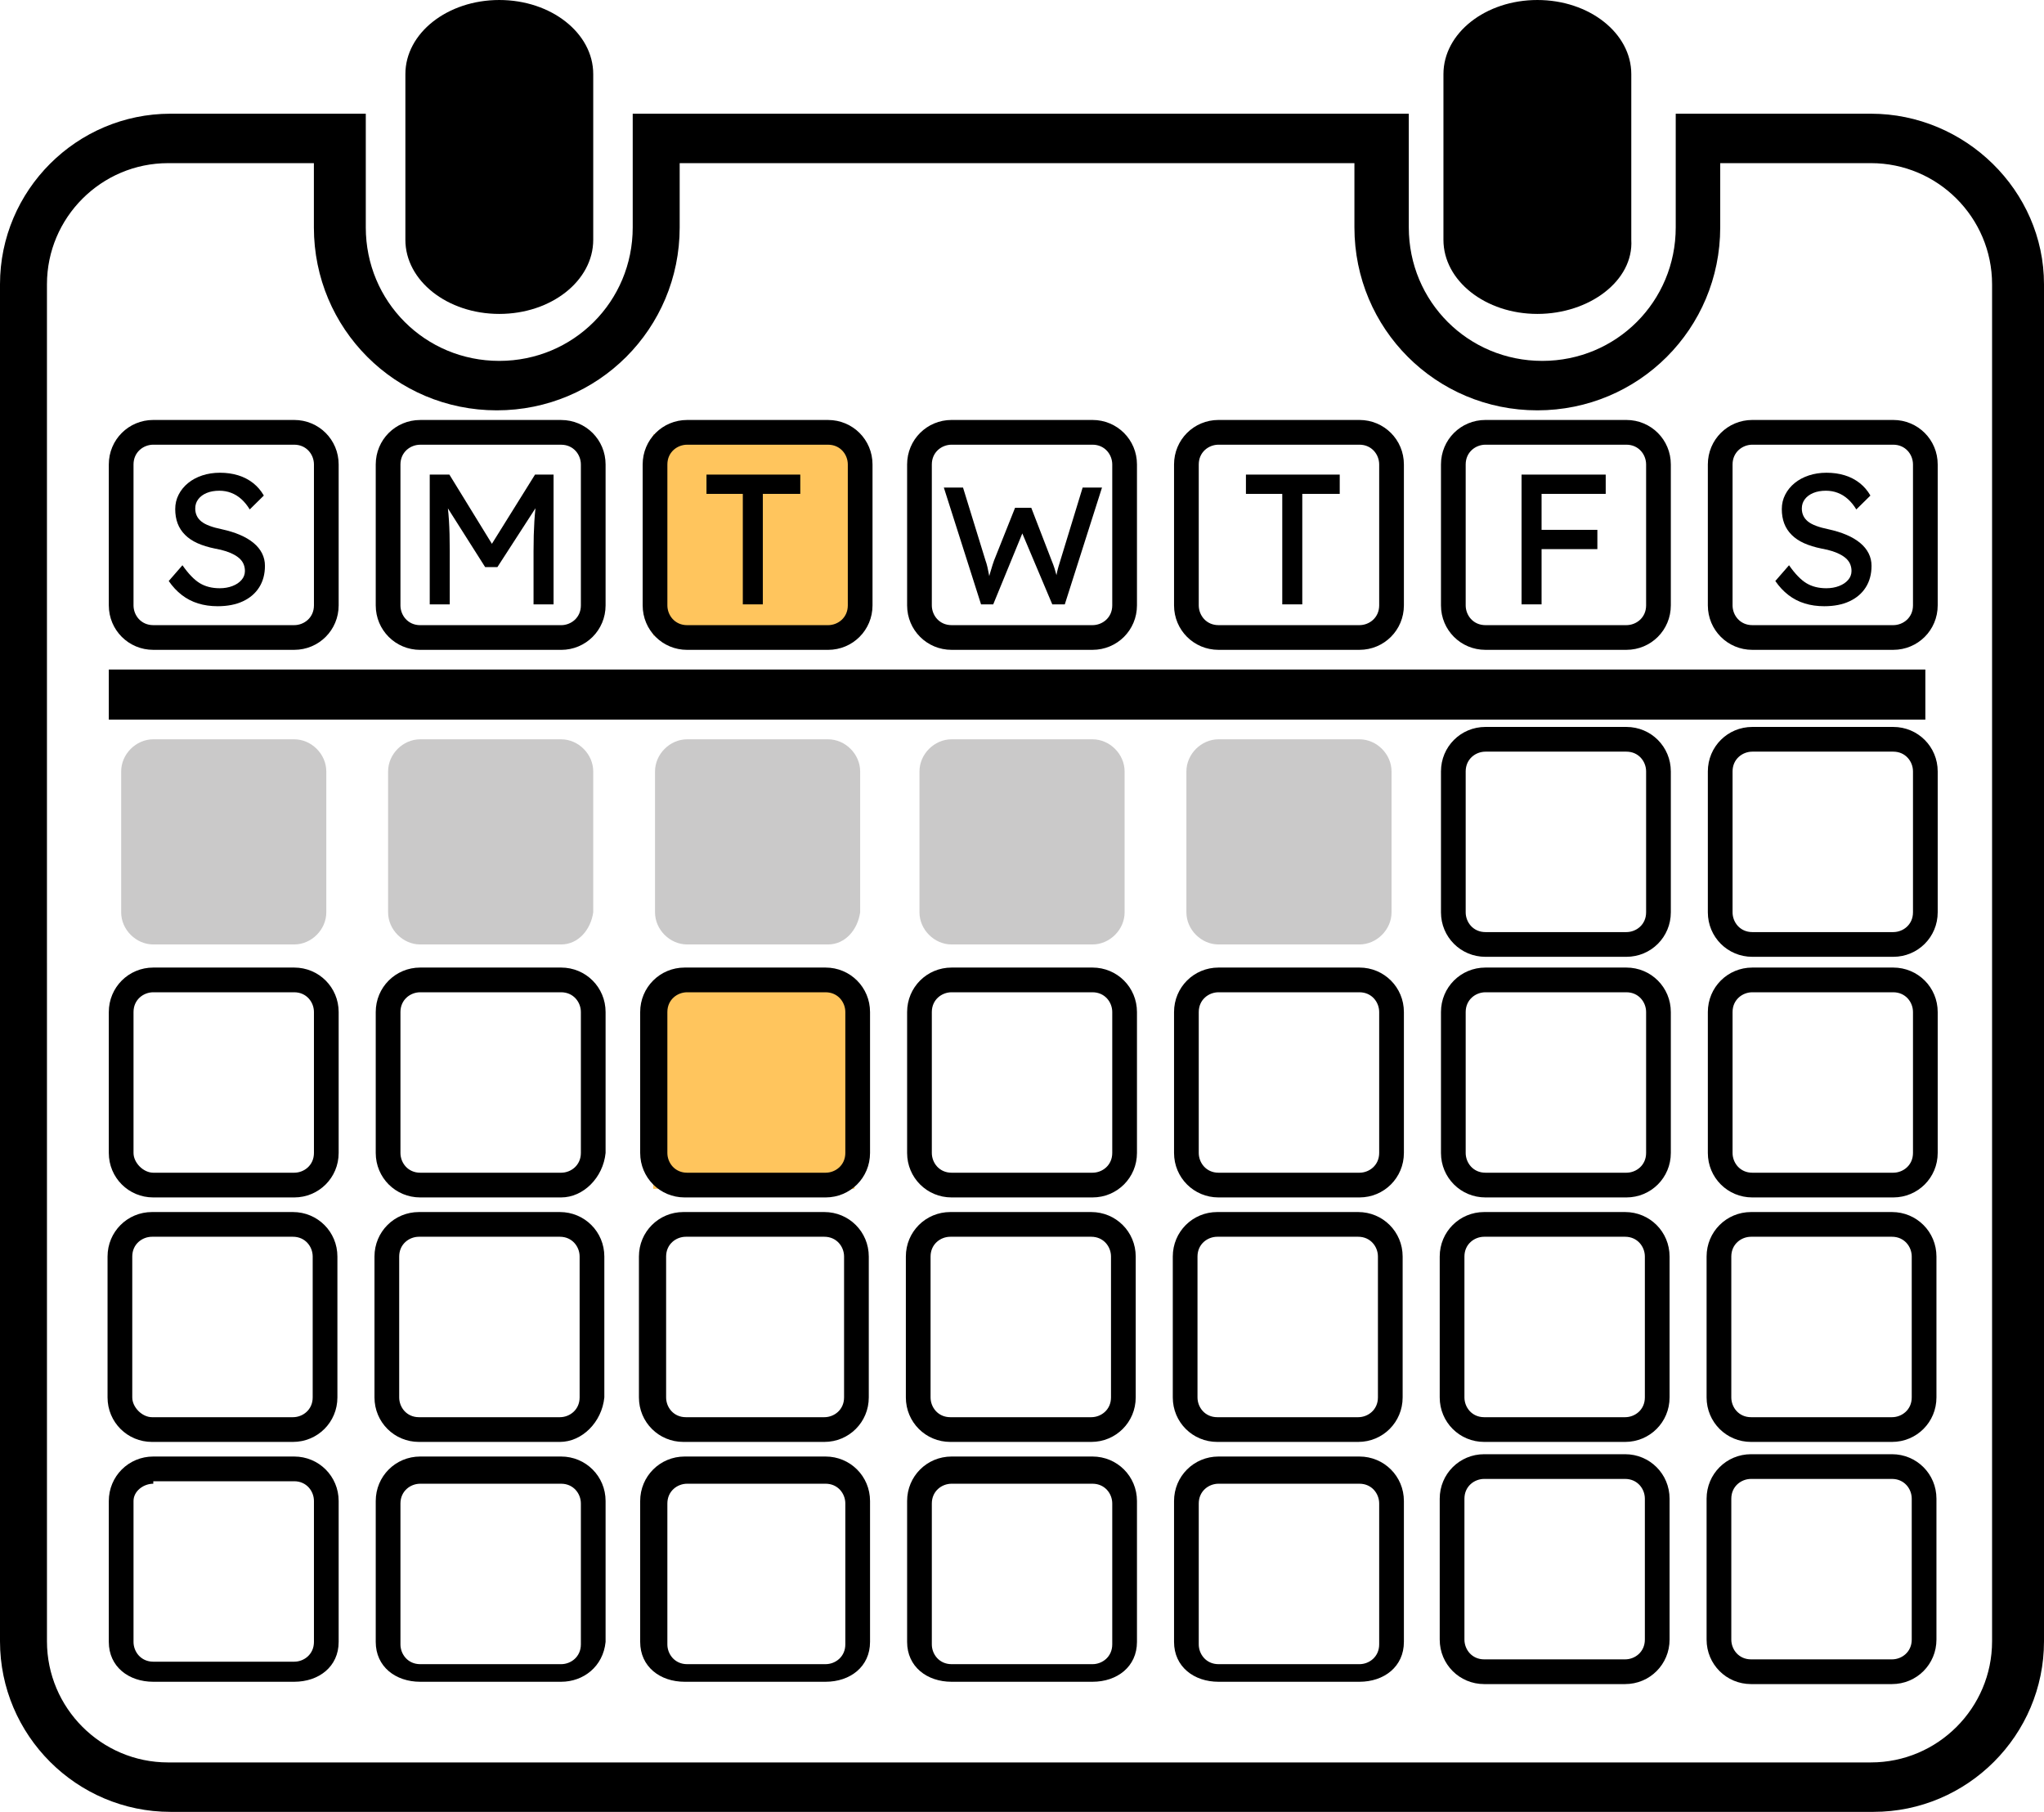
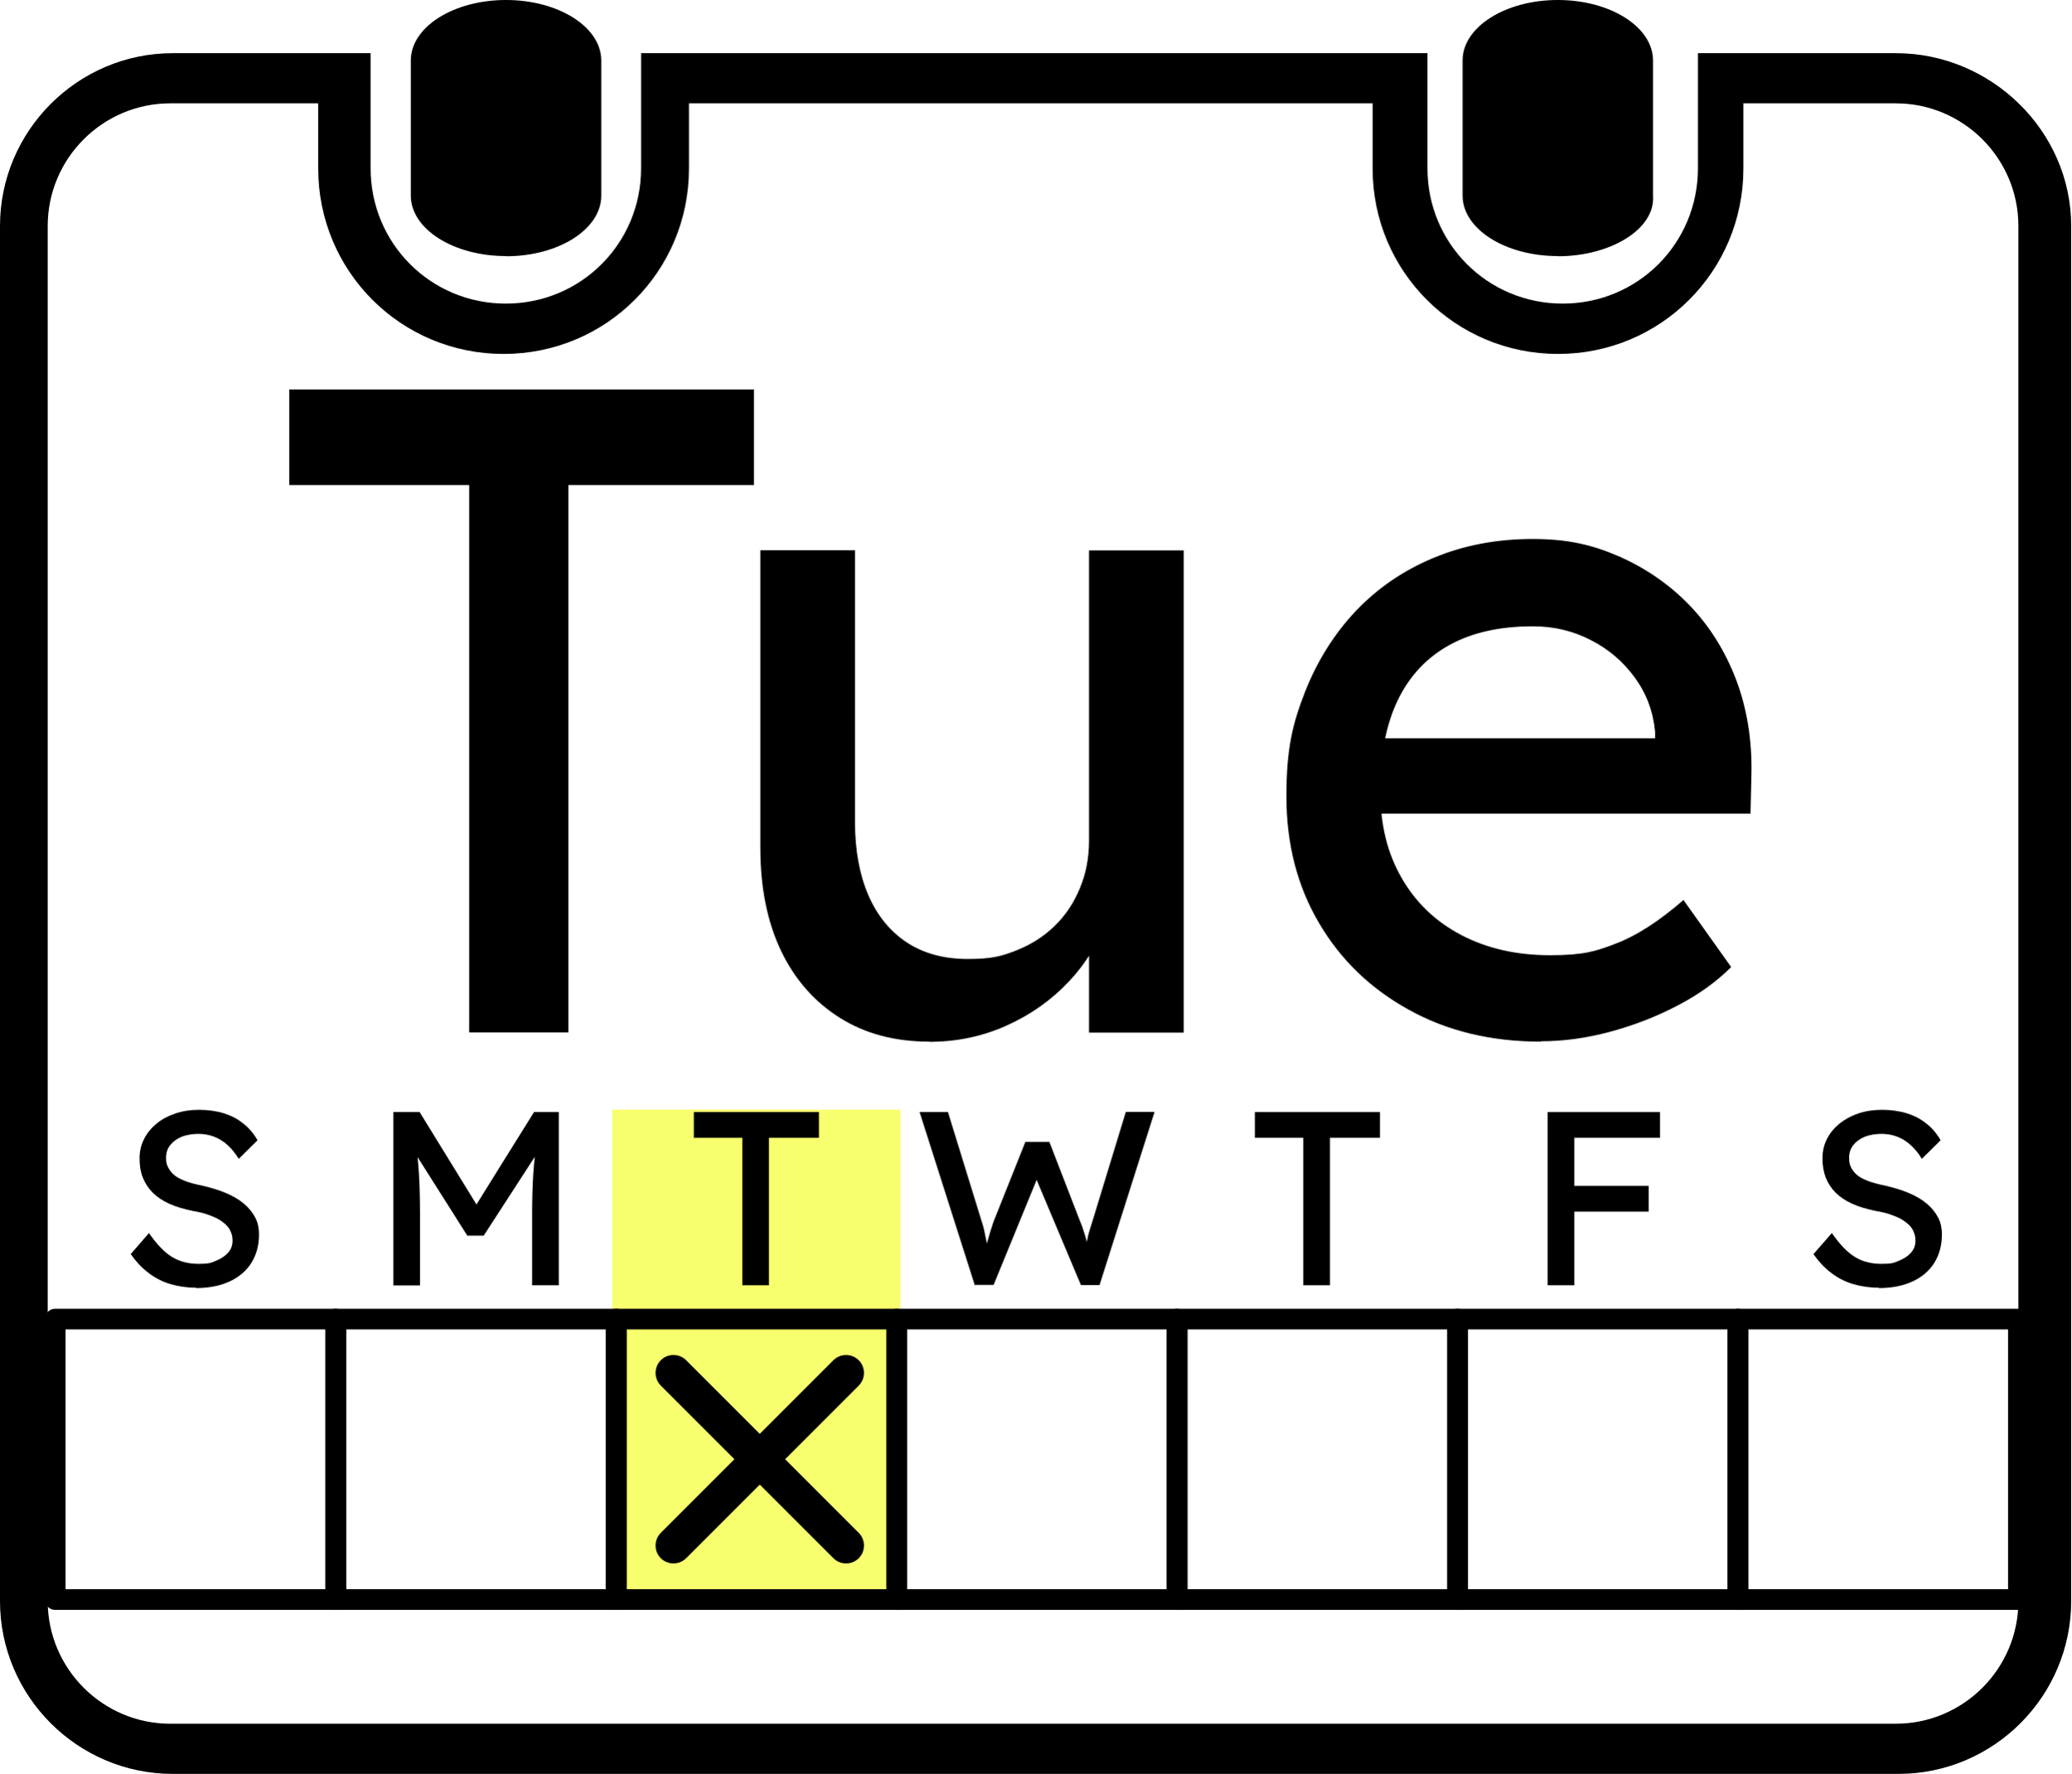
- <svg xmlns="http://www.w3.org/2000/svg" id="Layer_1" viewBox="0 0 1102.67 977.336">
+ <svg xmlns="http://www.w3.org/2000/svg" id="Layer_1" version="1.1" viewBox="0 0 1102.7 944.3">
  <defs>
-     <style>.cls-1{fill:#cac9c9;}.cls-2{fill:#ffc55d;}</style>
+     <style>
+       .st0, .st1 {
+         fill: none;
+       }
+ 
+       .st2 {
+         fill: #f8ff6e;
+       }
+ 
+       .st1 {
+         stroke: #000;
+         stroke-linecap: round;
+         stroke-linejoin: round;
+         stroke-width: 11px;
+       }
+     </style>
  </defs>
-   <path d="M269.356,169.33c-28,0-50.668-17.881-50.668-39.967l.004-89.395c0-22.087,22.668-39.967,50.668-39.967s50.668,17.881,50.668,39.967v89.395c-.004,22.09-22.672,39.967-50.672,39.967h0Z" />
-   <path d="M829.356,169.33c-28,0-50.668-17.881-50.668-39.967l.004-89.395c0-22.087,22.668-39.967,50.668-39.967s50.668,17.881,50.668,39.967v89.395c1.328,22.09-22.672,39.967-50.672,39.967h0Z" />
-   <path d="M1009.326,88c36,0,65.332,29.332,65.332,65.332v732c0,36-29.332,65.332-65.332,65.332l-918.66.004c-36,0-65.332-29.332-65.332-65.332l-.004-732c0-36,29.332-65.332,65.332-65.332h78.668v34.668c0,54.668,44,98.668,98.668,98.668s98.668-44,98.668-98.668v-34.668h364v34.668c0,54.668,44,98.668,98.668,98.668s98.668-44,98.668-98.668v-34.668h81.328M1009.33,61.336h-105.33v61.332c0,40-32,72-72,72s-72-32-72-72v-61.332h-418.67v61.332c0,40-32,72-72,72s-72-32-72-72v-61.332h-105.33C41.332,61.336,0,102.668,0,153.336v732c0,50.668,41.332,92,92,92h918.67c50.668,0,92-41.332,92-92V153.336c0-50.664-42.668-92-93.336-92h-.004Z" />
-   <path d="M58.696,361.147h979.966v27.035H58.696v-27.035Z" />
-   <rect class="cls-2" x="352.386" y="234.26" width="108.589" height="108.589" />
-   <rect class="cls-2" x="352.386" y="532.685" width="108.589" height="108.589" />
-   <path d="M589.356,350.53h-76c-13.332,0-24-10.668-24-24v-76c0-13.332,10.668-24,24-24h76c13.332,0,24,10.668,24,24v76c0,13.336-10.664,24-24,24ZM513.356,239.87c-5.332,0-10.668,4-10.668,10.668v76c0,5.332,4,10.668,10.668,10.668h76c5.332,0,10.668-4,10.668-10.668v-76c0-5.332-4-10.668-10.668-10.668h-76Z" />
-   <path d="M733.356,350.53h-76c-13.332,0-24-10.668-24-24v-76c0-13.332,10.668-24,24-24h76c13.332,0,24,10.668,24,24v76c0,13.336-10.664,24-24,24ZM657.356,239.87c-5.332,0-10.668,4-10.668,10.668v76c0,5.332,4,10.668,10.668,10.668h76c5.332,0,10.668-4,10.668-10.668v-76c0-5.332-4-10.668-10.668-10.668h-76Z" />
-   <path d="M877.356,350.53h-76c-13.332,0-24-10.668-24-24v-76c0-13.332,10.668-24,24-24h76c13.332,0,24,10.668,24,24v76c0,13.336-10.664,24-24,24ZM801.356,239.87c-5.332,0-10.668,4-10.668,10.668v76c0,5.332,4,10.668,10.668,10.668h76c5.332,0,10.668-4,10.668-10.668v-76c0-5.332-4-10.668-10.668-10.668h-76Z" />
-   <path d="M1021.326,350.53h-76c-13.332,0-24-10.668-24-24v-76c0-13.332,10.668-24,24-24h76c13.332,0,24,10.668,24,24v76c0,13.336-10.664,24-24,24ZM945.326,239.87c-5.332,0-10.668,4-10.668,10.668v76c0,5.332,4,10.668,10.668,10.668h76c5.332,0,10.668-4,10.668-10.668v-76c0-5.332-4-10.668-10.668-10.668h-76Z" />
-   <path class="cls-1" d="M158.696,509.446h-76c-9.332,0-17.332-8-17.332-17.332v-76c0-9.332,8-17.332,17.332-17.332h76c9.332,0,17.332,8,17.332,17.332v76c0,9.332-8,17.332-17.332,17.332Z" />
-   <path class="cls-1" d="M302.696,509.446h-76c-9.332,0-17.332-8-17.332-17.332v-76c0-9.332,8-17.332,17.332-17.332h76c9.332,0,17.332,8,17.332,17.332v76c-1.332,9.332-8,17.332-17.332,17.332Z" />
-   <path class="cls-1" d="M446.696,509.446h-76c-9.332,0-17.332-8-17.332-17.332v-76c0-9.332,8-17.332,17.332-17.332h76c9.332,0,17.332,8,17.332,17.332v76c-1.332,9.332-8,17.332-17.332,17.332Z" />
-   <path class="cls-1" d="M589.356,509.446h-76c-9.332,0-17.332-8-17.332-17.332v-76c0-9.332,8-17.332,17.332-17.332h76c9.332,0,17.332,8,17.332,17.332l.004,76c0,9.332-8,17.332-17.336,17.332Z" />
-   <path class="cls-1" d="M733.356,509.446h-76c-9.332,0-17.332-8-17.332-17.332v-76c0-9.332,8-17.332,17.332-17.332h76c9.332,0,17.332,8,17.332,17.332l.004,76c0,9.332-8,17.332-17.336,17.332Z" />
-   <path d="M158.696,645.907h-76c-13.332,0-24-10.668-24-24v-76c0-13.332,10.668-24,24-24h76c13.332,0,24,10.668,24,24v76c0,13.332-10.668,24-24,24ZM82.696,535.237c-5.332,0-10.668,4-10.668,10.668v76c0,5.332,5.332,10.668,10.668,10.668h76c5.332,0,10.668-4,10.668-10.668v-76c0-5.332-4-10.668-10.668-10.668h-76Z" />
-   <path d="M302.696,645.907h-76c-13.332,0-24-10.668-24-24v-76c0-13.332,10.668-24,24-24h76c13.332,0,24,10.668,24,24v76c-1.336,13.332-12,24-24,24ZM226.696,535.237c-5.332,0-10.668,4-10.668,10.668v76c0,5.332,4,10.668,10.668,10.668h76c5.332,0,10.668-4,10.668-10.668v-76c0-5.332-4-10.668-10.668-10.668h-76Z" />
-   <path d="M445.356,645.907h-76c-13.332,0-24-10.668-24-24v-76c0-13.332,10.668-24,24-24h76c13.332,0,24,10.668,24,24v76c0,13.332-10.664,24-24,24h0ZM370.692,535.237c-5.332,0-10.668,4-10.668,10.668v76c0,5.332,4,10.668,10.668,10.668h74.664c5.332,0,10.668-4,10.668-10.668v-76c0-5.332-4-10.668-10.668-10.668h-74.664Z" />
-   <path d="M589.356,645.907h-76c-13.332,0-24-10.668-24-24v-76c0-13.332,10.668-24,24-24h76c13.332,0,24,10.668,24,24v76c0,13.332-10.664,24-24,24ZM513.356,535.237c-5.332,0-10.668,4-10.668,10.668v76c0,5.332,4,10.668,10.668,10.668h76c5.332,0,10.668-4,10.668-10.668v-76c0-5.332-4-10.668-10.668-10.668h-76Z" />
-   <path d="M733.356,645.907h-76c-13.332,0-24-10.668-24-24v-76c0-13.332,10.668-24,24-24h76c13.332,0,24,10.668,24,24v76c0,13.332-10.664,24-24,24ZM657.356,535.237c-5.332,0-10.668,4-10.668,10.668v76c0,5.332,4,10.668,10.668,10.668h76c5.332,0,10.668-4,10.668-10.668v-76c0-5.332-4-10.668-10.668-10.668h-76Z" />
-   <path d="M877.356,645.907h-76c-13.332,0-24-10.668-24-24v-76c0-13.332,10.668-24,24-24h76c13.332,0,24,10.668,24,24v76c0,13.332-10.664,24-24,24ZM801.356,535.237c-5.332,0-10.668,4-10.668,10.668v76c0,5.332,4,10.668,10.668,10.668h76c5.332,0,10.668-4,10.668-10.668v-76c0-5.332-4-10.668-10.668-10.668h-76Z" />
-   <path d="M1021.326,645.907h-76c-13.332,0-24-10.668-24-24v-76c0-13.332,10.668-24,24-24h76c13.332,0,24,10.668,24,24v76c0,13.332-10.664,24-24,24ZM945.326,535.237c-5.332,0-10.668,4-10.668,10.668v76c0,5.332,4,10.668,10.668,10.668h76c5.332,0,10.668-4,10.668-10.668v-76c0-5.332-4-10.668-10.668-10.668h-76Z" />
-   <path d="M877.356,516.114h-76c-13.332,0-24-10.668-24-24v-76c0-13.332,10.668-24,24-24h76c13.332,0,24,10.668,24,24v76c0,13.332-10.664,24-24,24ZM801.356,405.444c-5.332,0-10.668,4-10.668,10.668v76c0,5.332,4,10.668,10.668,10.668h76c5.332,0,10.668-4,10.668-10.668v-76c0-5.332-4-10.668-10.668-10.668h-76Z" />
-   <path d="M1021.326,516.114h-76c-13.332,0-24-10.668-24-24v-76c0-13.332,10.668-24,24-24h76c13.332,0,24,10.668,24,24v76c0,13.332-10.664,24-24,24ZM945.326,405.444c-5.332,0-10.668,4-10.668,10.668v76c0,5.332,4,10.668,10.668,10.668h76c5.332,0,10.668-4,10.668-10.668v-76c0-5.332-4-10.668-10.668-10.668h-76Z" />
-   <path d="M158.02,777.783h-76c-13.332,0-24-10.668-24-24v-76c0-13.332,10.668-24,24-24h76c13.332,0,24,10.668,24,24v76c0,13.332-10.668,24-24,24ZM82.02,667.113c-5.332,0-10.668,4-10.668,10.668v76c0,5.332,5.332,10.668,10.668,10.668h76c5.332,0,10.668-4,10.668-10.668v-76c0-5.332-4-10.668-10.668-10.668h-76Z" />
-   <path d="M302.02,777.783h-76c-13.332,0-24-10.668-24-24v-76c0-13.332,10.668-24,24-24h76c13.332,0,24,10.668,24,24v76c-1.336,13.332-12,24-24,24ZM226.02,667.113c-5.332,0-10.668,4-10.668,10.668v76c0,5.332,4,10.668,10.668,10.668h76c5.332,0,10.668-4,10.668-10.668v-76c0-5.332-4-10.668-10.668-10.668h-76Z" />
-   <path d="M444.68,777.783h-76c-13.332,0-24-10.668-24-24v-76c0-13.332,10.668-24,24-24h76c13.332,0,24,10.668,24,24v76c0,13.332-10.664,24-24,24h0ZM370.016,667.113c-5.332,0-10.668,4-10.668,10.668v76c0,5.332,4,10.668,10.668,10.668h74.664c5.332,0,10.668-4,10.668-10.668v-76c0-5.332-4-10.668-10.668-10.668h-74.664Z" />
-   <path d="M588.68,777.783h-76c-13.332,0-24-10.668-24-24v-76c0-13.332,10.668-24,24-24h76c13.332,0,24,10.668,24,24v76c0,13.332-10.664,24-24,24ZM512.68,667.113c-5.332,0-10.668,4-10.668,10.668v76c0,5.332,4,10.668,10.668,10.668h76c5.332,0,10.668-4,10.668-10.668v-76c0-5.332-4-10.668-10.668-10.668h-76Z" />
-   <path d="M732.68,777.783h-76c-13.332,0-24-10.668-24-24v-76c0-13.332,10.668-24,24-24h76c13.332,0,24,10.668,24,24v76c0,13.332-10.664,24-24,24ZM656.68,667.113c-5.332,0-10.668,4-10.668,10.668v76c0,5.332,4,10.668,10.668,10.668h76c5.332,0,10.668-4,10.668-10.668v-76c0-5.332-4-10.668-10.668-10.668h-76Z" />
-   <path d="M876.68,777.783h-76c-13.332,0-24-10.668-24-24v-76c0-13.332,10.668-24,24-24h76c13.332,0,24,10.668,24,24v76c0,13.332-10.664,24-24,24ZM800.68,667.113c-5.332,0-10.668,4-10.668,10.668v76c0,5.332,4,10.668,10.668,10.668h76c5.332,0,10.668-4,10.668-10.668v-76c0-5.332-4-10.668-10.668-10.668h-76Z" />
-   <path d="M1020.65,777.783h-76c-13.332,0-24-10.668-24-24v-76c0-13.332,10.668-24,24-24h76c13.332,0,24,10.668,24,24v76c0,13.332-10.664,24-24,24ZM944.65,667.113c-5.332,0-10.668,4-10.668,10.668v76c0,5.332,4,10.668,10.668,10.668h76c5.332,0,10.668-4,10.668-10.668v-76c0-5.332-4-10.668-10.668-10.668h-76Z" />
-   <path d="M876.68,908.41h-76c-13.332,0-24-10.668-24-24v-76c0-13.332,10.668-24,24-24h76c13.332,0,24,10.668,24,24v76c0,13.332-10.664,24-24,24ZM800.68,797.74c-5.332,0-10.668,4-10.668,10.668v76c0,5.332,4,10.668,10.668,10.668h76c5.332,0,10.668-4,10.668-10.668v-76c0-5.332-4-10.668-10.668-10.668h-76Z" />
-   <path d="M1020.65,908.41h-76c-13.332,0-24-10.668-24-24v-76c0-13.332,10.668-24,24-24h76c13.332,0,24,10.668,24,24v76c0,13.332-10.664,24-24,24ZM944.65,797.74c-5.332,0-10.668,4-10.668,10.668v76c0,5.332,4,10.668,10.668,10.668h76c5.332,0,10.668-4,10.668-10.668v-76c0-5.332-4-10.668-10.668-10.668h-76Z" />
-   <path d="M158.696,907.16h-76c-13.332,0-24-8.168-24-21.5v-76c0-13.332,10.668-24,24-24h76c13.332,0,24,10.668,24,24v76c0,13.336-10.668,21.5-24,21.5ZM82.696,800.33c-5.336,0-10.668,4-10.668,9.332v76c0,5.332,4,10.668,10.668,10.668h76c5.332,0,10.668-4,10.668-10.668v-76c0-5.332-4-10.668-10.668-10.668l-76,.004v1.332Z" />
-   <path d="M302.696,907.16h-76c-13.332,0-24-8.168-24-21.5v-76c0-13.332,10.668-24,24-24h76c13.332,0,24,10.668,24,24v76c-1.336,13.336-12,21.5-24,21.5ZM226.696,800.33c-5.332,0-10.668,4-10.668,10.668v76c0,5.332,4,10.668,10.668,10.668h76c5.332,0,10.668-4,10.668-10.668v-76c0-5.332-4-10.668-10.668-10.668h-76Z" />
-   <path d="M445.356,907.16h-76c-13.332,0-24-8.168-24-21.5v-76c0-13.332,10.668-24,24-24h76c13.332,0,24,10.668,24,24v76c0,13.336-10.664,21.5-24,21.5h0ZM370.692,800.33c-5.332,0-10.668,4-10.668,10.668v76c0,5.332,4,10.668,10.668,10.668l74.664-.004c5.332,0,10.668-4,10.668-10.668v-76c0-5.332-4-10.668-10.668-10.668l-74.664.004Z" />
-   <path d="M589.356,907.16h-76c-13.332,0-24-8.168-24-21.5v-76c0-13.332,10.668-24,24-24h76c13.332,0,24,10.668,24,24v76c0,13.336-10.664,21.5-24,21.5ZM513.356,800.33c-5.332,0-10.668,4-10.668,10.668v76c0,5.332,4,10.668,10.668,10.668h76c5.332,0,10.668-4,10.668-10.668v-76c0-5.332-4-10.668-10.668-10.668h-76Z" />
-   <path d="M733.356,907.16h-76c-13.332,0-24-8.168-24-21.5v-76c0-13.332,10.668-24,24-24h76c13.332,0,24,10.668,24,24v76c0,13.336-10.664,21.5-24,21.5ZM657.356,800.33c-5.332,0-10.668,4-10.668,10.668v76c0,5.332,4,10.668,10.668,10.668h76c5.332,0,10.668-4,10.668-10.668v-76c0-5.332-4-10.668-10.668-10.668h-76Z" />
-   <path d="M446.696,350.538h-76c-13.332,0-24-10.668-24-24v-76c0-13.332,10.668-24,24-24h76c13.332,0,24,10.668,24,24v76c0,13.336-10.664,24-24,24ZM370.696,239.878c-5.332,0-10.668,4-10.668,10.668v76c0,5.332,4,10.668,10.668,10.668h76c5.332,0,10.668-4,10.668-10.668v-76c0-5.332-4-10.668-10.668-10.668h-76Z" />
-   <path d="M302.696,350.546h-76c-13.332,0-24-10.668-24-24v-76c0-13.332,10.668-24,24-24h76c13.332,0,24,10.668,24,24v76c0,13.336-10.664,24-24,24ZM226.696,239.886c-5.332,0-10.668,4-10.668,10.668v76c0,5.332,4,10.668,10.668,10.668h76c5.332,0,10.668-4,10.668-10.668v-76c0-5.332-4-10.668-10.668-10.668h-76Z" />
-   <path d="M158.696,350.53h-76c-13.332,0-24-10.668-24-24v-76c0-13.332,10.668-24,24-24h76c13.332,0,24,10.668,24,24v76c0,13.336-10.664,24-24,24ZM82.696,239.87c-5.332,0-10.668,4-10.668,10.668v76c0,5.332,4,10.668,10.668,10.668h76c5.332,0,10.668-4,10.668-10.668v-76c0-5.332-4-10.668-10.668-10.668h-76Z" />
-   <path d="M117.426,327c-3.8,0-7.317-.5-10.55-1.5-3.234-1-6.167-2.516-8.8-4.55-2.634-2.033-4.984-4.55-7.05-7.55l7.4-8.5c3.266,4.667,6.4,7.9,9.4,9.7,3,1.8,6.566,2.7,10.7,2.7,2.533,0,4.833-.4,6.9-1.2,2.066-.8,3.7-1.9,4.9-3.3,1.2-1.4,1.8-3,1.8-4.8,0-1.2-.2-2.333-.6-3.4-.4-1.066-1.017-2.033-1.85-2.9-.834-.866-1.9-1.666-3.2-2.4-1.3-.732-2.817-1.383-4.55-1.95-1.734-.566-3.734-1.05-6-1.45-3.6-.733-6.734-1.7-9.4-2.9-2.667-1.2-4.9-2.7-6.7-4.5-1.8-1.8-3.134-3.85-4-6.15-.867-2.3-1.3-4.883-1.3-7.75,0-2.8.616-5.4,1.85-7.8,1.233-2.4,2.933-4.482,5.1-6.25,2.166-1.766,4.715-3.133,7.65-4.1,2.933-.966,6.1-1.45,9.5-1.45,3.6,0,6.9.467,9.9,1.4,3,.935,5.666,2.317,8,4.15,2.333,1.834,4.266,4.084,5.8,6.75l-7.6,7.5c-1.334-2.2-2.834-4.05-4.5-5.55-1.667-1.5-3.5-2.633-5.5-3.4-2-.766-4.135-1.15-6.4-1.15-2.6,0-4.867.4-6.8,1.2-1.935.8-3.45,1.917-4.55,3.35-1.1,1.435-1.65,3.117-1.65,5.05,0,1.4.266,2.685.8,3.85.533,1.167,1.35,2.2,2.45,3.1,1.1.9,2.583,1.7,4.45,2.4,1.866.7,4.1,1.317,6.7,1.85,3.666.8,6.933,1.817,9.8,3.05,2.866,1.234,5.3,2.685,7.3,4.35,2,1.667,3.516,3.535,4.55,5.6,1.033,2.067,1.55,4.3,1.55,6.7,0,4.467-1.034,8.334-3.1,11.6-2.067,3.268-5,5.785-8.8,7.55s-8.334,2.65-13.6,2.65Z" />
-   <path d="M231.828,326v-70h10.601l25.5,41.5-5.101-.1,25.801-41.4h10v70h-10.801v-28.7c0-6,.15-11.4.45-16.2.3-4.8.815-9.566,1.55-14.3l1.4,3.7-22.9,35.4h-6.6l-22.2-35,1.101-4.1c.732,4.467,1.25,9.05,1.55,13.75.3,4.7.45,10.285.45,16.75v28.7h-10.801Z" />
-   <path d="M400.726,326v-59.6h-19.6v-10.4h50.6v10.4h-20.2v59.6h-10.8Z" />
-   <path d="M529.242,326l-20.07-63h10.35l12.15,39.42c.36.96.689,2.085.99,3.375.3,1.291.57,2.596.81,3.915.239,1.32.464,2.551.675,3.689.21,1.141.405,2.07.585,2.79l-2.61-.09c.9-3.18,1.604-5.639,2.115-7.38.509-1.739.914-3.074,1.215-4.005.3-.93.57-1.725.81-2.385l11.34-28.44h8.73l10.98,28.44c.599,1.439,1.125,2.865,1.575,4.274.45,1.411.854,2.821,1.215,4.23.36,1.41.749,2.896,1.17,4.455l-2.34.63c.3-1.62.524-2.895.675-3.825.149-.93.284-1.694.405-2.295.119-.599.239-1.185.359-1.755.12-.569.315-1.305.585-2.205.271-.9.645-2.129,1.125-3.69l11.971-39.149h10.439l-20.069,63h-6.75l-16.651-39.42.81.359-16.02,39.061h-6.57Z" />
-   <path d="M691.739,326v-59.6h-19.6v-10.4h50.6v10.4h-20.2v59.6h-10.8Z" />
-   <path d="M820.827,326v-70h10.8v70h-10.8ZM825.627,266.399v-10.399h40.601v10.399h-40.601ZM825.627,296.2v-10.4h36.101v10.4h-36.101Z" />
-   <path d="M984.127,327c-3.8,0-7.317-.5-10.55-1.5-3.234-1-6.168-2.516-8.801-4.55-2.634-2.033-4.984-4.55-7.049-7.55l7.399-8.5c3.266,4.667,6.399,7.9,9.399,9.7,3,1.8,6.566,2.7,10.701,2.7,2.532,0,4.832-.4,6.899-1.2,2.065-.8,3.7-1.9,4.899-3.3,1.201-1.4,1.801-3,1.801-4.8,0-1.2-.2-2.333-.6-3.4-.4-1.066-1.018-2.033-1.851-2.9-.835-.866-1.899-1.666-3.2-2.4-1.3-.732-2.816-1.383-4.55-1.95-1.734-.566-3.734-1.05-6-1.45-3.601-.733-6.734-1.7-9.399-2.9-2.668-1.2-4.9-2.7-6.701-4.5-1.799-1.8-3.134-3.85-4-6.15-.867-2.3-1.299-4.883-1.299-7.75,0-2.8.615-5.4,1.85-7.8,1.232-2.4,2.933-4.482,5.1-6.25,2.166-1.766,4.716-3.133,7.65-4.1,2.933-.966,6.1-1.45,9.5-1.45,3.6,0,6.9.467,9.9,1.4,3,.935,5.665,2.317,8,4.15,2.332,1.834,4.266,4.084,5.799,6.75l-7.6,7.5c-1.334-2.2-2.834-4.05-4.5-5.55-1.667-1.5-3.5-2.633-5.5-3.4-2-.766-4.135-1.15-6.4-1.15-2.6,0-4.867.4-6.799,1.2-1.936.8-3.451,1.917-4.551,3.35-1.1,1.435-1.65,3.117-1.65,5.05,0,1.4.266,2.685.801,3.85.533,1.167,1.35,2.2,2.449,3.1,1.101.9,2.584,1.7,4.451,2.4,1.865.7,4.1,1.317,6.699,1.85,3.666.8,6.934,1.817,9.801,3.05,2.865,1.234,5.299,2.685,7.299,4.35,2,1.667,3.516,3.535,4.551,5.6,1.033,2.067,1.55,4.3,1.55,6.7,0,4.467-1.034,8.334-3.101,11.6-2.066,3.268-5,5.785-8.799,7.55-3.801,1.766-8.335,2.65-13.601,2.65Z" />
+   <path d="M269.4,136.3c-28,0-50.7-14.4-50.7-32.2V32.2C218.7,14.4,241.4,0,269.4,0s50.7,14.4,50.7,32.2v72c0,17.8-22.7,32.2-50.7,32.2h0Z" />
+   <path d="M829.4,136.3c-28,0-50.7-14.4-50.7-32.2V32.2C778.7,14.4,801.4,0,829.4,0s50.7,14.4,50.7,32.2v72c1.3,17.8-22.7,32.2-50.7,32.2h0Z" />
+   <path d="M1009.3,55c36,0,65.3,29.3,65.3,65.3v732c0,36-29.3,65.3-65.3,65.3H90.7c-36,0-65.3-29.3-65.3-65.3V120.3c0-36,29.3-65.3,65.3-65.3h78.7v34.7c0,54.7,44,98.7,98.7,98.7s98.7-44,98.7-98.7v-34.7h364v34.7c0,54.7,44,98.7,98.7,98.7s98.7-44,98.7-98.7v-34.7h81.3M1009.3,28.3h-105.3v61.3c0,40-32,72-72,72s-72-32-72-72V28.3h-418.7v61.3c0,40-32,72-72,72s-72-32-72-72V28.3h-105.3C41.3,28.3,0,69.7,0,120.3v732C0,903,41.3,944.3,92,944.3h918.7c50.7,0,92-41.3,92-92V120.3c0-50.7-42.7-92-93.3-92h0,0Z" />
+   <g>
+     <rect class="st0" x="34.9" y="187.8" width="1019" height="463" />
+     <path d="M249.8,549.6v-291.4h-95.8v-50.9h247.4v50.9h-98.8v291.4h-52.8Z" />
+     <path d="M494.8,554.5c-18.3,0-34.2-4.2-47.7-12.7-13.5-8.5-24-20.4-31.3-35.7-7.3-15.3-11-33.6-11-54.8v-158.4h50.4v144.7c0,15,2.4,28,7.1,38.9,4.7,10.9,11.6,19.3,20.5,25.2,9,5.9,19.8,8.8,32.5,8.8s18.1-1.5,25.9-4.6c7.8-3.1,14.6-7.4,20.3-13,5.7-5.5,10.2-12.2,13.4-20,3.3-7.8,4.9-16.3,4.9-25.4v-154.5h50.4v256.7h-50.4v-53.8l8.8-5.9c-3.9,12.1-10.5,23-19.8,32.8-9.3,9.8-20.3,17.5-33,23.2s-26.4,8.6-41.1,8.6h0Z" />
+     <path d="M820.4,554.5c-26.4,0-49.8-5.6-70.2-16.9-20.4-11.2-36.4-26.6-47.9-46.2-11.6-19.6-17.4-42.1-17.4-67.5s3.3-38.6,9.8-55.3c6.5-16.6,15.6-31.1,27.1-43.3,11.6-12.2,25.4-21.7,41.6-28.4,16.1-6.7,33.7-10,52.6-10s32.1,3.2,46.5,9.5c14.3,6.4,26.8,15.1,37.4,26.2,10.6,11.1,18.7,24.2,24.5,39.4,5.7,15.2,8.4,31.7,8.1,49.6l-.5,21.5h-209.8l-11.2-40.1h177.5l-7.3,8.3v-11.7c-1-10.8-4.6-20.4-10.8-28.9-6.2-8.5-14-15.2-23.5-20-9.5-4.9-19.7-7.3-30.8-7.3-17.6,0-32.4,3.3-44.5,10-12.1,6.7-21.2,16.5-27.4,29.3-6.2,12.9-9.3,28.8-9.3,47.7s3.7,33.5,11.2,46.7c7.5,13.2,18.1,23.4,31.8,30.6,13.7,7.2,29.5,10.8,47.4,10.8s24.5-2.1,35.5-6.4c10.9-4.2,22.7-11.9,35.5-23l25.4,35.7c-7.8,7.8-17.4,14.7-28.6,20.5-11.2,5.9-23.2,10.5-35.7,13.9-12.6,3.4-24.9,5.1-36.9,5.1h0Z" />
+   </g>
+   <rect class="st2" x="326" y="590.7" width="153.4" height="260.8" />
+   <rect class="st1" x="29.4" y="702.2" width="149.3" height="149.3" />
+   <path d="M104.4,685.5c-5,0-9.6-.7-13.9-2-4.3-1.3-8.1-3.3-11.6-6-3.5-2.7-6.6-6-9.3-9.9l9.7-11.2c4.3,6.2,8.4,10.4,12.4,12.8s8.6,3.6,14.1,3.6,6.4-.5,9.1-1.6c2.7-1.1,4.9-2.5,6.5-4.3s2.4-4,2.4-6.3-.3-3.1-.8-4.5-1.3-2.7-2.4-3.8c-1.1-1.1-2.5-2.2-4.2-3.2-1.7-1-3.7-1.8-6-2.6s-4.9-1.4-7.9-1.9c-4.7-1-8.9-2.2-12.4-3.8-3.5-1.6-6.5-3.6-8.8-5.9-2.4-2.4-4.1-5.1-5.3-8.1s-1.7-6.4-1.7-10.2.8-7.1,2.4-10.3,3.9-5.9,6.7-8.2c2.8-2.3,6.2-4.1,10.1-5.4,3.9-1.3,8-1.9,12.5-1.9s9.1.6,13,1.8c3.9,1.2,7.5,3,10.5,5.5,3.1,2.4,5.6,5.4,7.6,8.9l-10,9.9c-1.8-2.9-3.7-5.3-5.9-7.3s-4.6-3.5-7.2-4.5c-2.6-1-5.4-1.5-8.4-1.5s-6.4.5-9,1.6c-2.6,1.1-4.5,2.5-6,4.4s-2.2,4.1-2.2,6.7.3,3.5,1.1,5.1,1.8,2.9,3.2,4.1,3.4,2.2,5.9,3.2,5.4,1.7,8.8,2.4c4.8,1.1,9.1,2.4,12.9,4s7,3.5,9.6,5.7,4.6,4.7,6,7.4c1.4,2.7,2,5.7,2,8.8,0,5.9-1.4,11-4.1,15.3-2.7,4.3-6.6,7.6-11.6,9.9-5,2.3-11,3.5-17.9,3.5h0Z" />
+   <rect class="st1" x="178.8" y="702.2" width="149.3" height="149.3" />
+   <path d="M209.4,684.2v-92.2h14l33.6,54.6h-6.7c0-.1,34-54.6,34-54.6h13.2v92.2h-14.2v-37.8c0-7.9.2-15,.6-21.3s1.1-12.6,2-18.8l1.8,4.9-30.2,46.6h-8.7l-29.2-46.1,1.4-5.4c1,5.9,1.6,11.9,2,18.1.4,6.2.6,13.5.6,22.1v37.8h-14.2,0Z" />
+   <rect class="st1" x="328.1" y="702.2" width="149.3" height="149.3" />
+   <path d="M395.2,684.2v-78.5h-25.8v-13.7h66.6v13.7h-26.6v78.5h-14.2Z" />
+   <rect class="st1" x="477.4" y="702.2" width="149.3" height="149.3" />
+   <path d="M519,684.2l-29.4-92.2h15.1l17.8,57.7c.5,1.4,1,3.1,1.4,4.9.4,1.9.8,3.8,1.2,5.7s.7,3.7,1,5.4c.3,1.7.6,3,.9,4.1h-3.8c1.3-4.8,2.4-8.4,3.1-10.9.7-2.5,1.3-4.5,1.8-5.9.4-1.4.8-2.5,1.2-3.5l16.6-41.6h12.8l16.1,41.6c.9,2.1,1.7,4.2,2.3,6.3.7,2.1,1.3,4.1,1.8,6.2.5,2.1,1.1,4.2,1.7,6.5l-3.4.9c.4-2.4.8-4.2,1-5.6.2-1.4.4-2.5.6-3.4s.3-1.7.5-2.6c.2-.8.5-1.9.9-3.2s1-3.1,1.7-5.4l17.5-57.3h15.3l-29.3,92.2h-9.9l-24.3-57.7,1.2.5-23.4,57.1h-9.6,0Z" />
+   <rect class="st1" x="626.7" y="702.2" width="149.3" height="149.3" />
+   <path d="M693.9,684.2v-78.5h-25.8v-13.7h66.6v13.7h-26.6v78.5h-14.2Z" />
+   <rect class="st1" x="776" y="702.2" width="149.3" height="149.3" />
+   <path d="M824,684.2v-92.2h14.2v92.2h-14.2ZM830.3,605.7v-13.7h53.5v13.7h-53.5ZM830.3,645v-13.7h47.5v13.7h-47.5Z" />
+   <rect class="st1" x="925.3" y="702.2" width="149.3" height="149.3" />
+   <path d="M1000.3,685.5c-5,0-9.6-.7-13.9-2-4.3-1.3-8.1-3.3-11.6-6s-6.6-6-9.3-9.9l9.8-11.2c4.3,6.2,8.4,10.4,12.4,12.8,3.9,2.4,8.6,3.6,14.1,3.6s6.4-.5,9.1-1.6c2.7-1.1,4.9-2.5,6.5-4.3s2.4-4,2.4-6.3-.3-3.1-.8-4.5-1.3-2.7-2.4-3.8c-1.1-1.1-2.5-2.2-4.2-3.2-1.7-1-3.7-1.8-6-2.6s-4.9-1.4-7.9-1.9c-4.7-1-8.9-2.2-12.4-3.8-3.5-1.6-6.5-3.6-8.8-5.9s-4.1-5.1-5.3-8.1c-1.1-3-1.7-6.4-1.7-10.2s.8-7.1,2.4-10.3c1.6-3.2,3.9-5.9,6.7-8.2,2.9-2.3,6.2-4.1,10.1-5.4,3.9-1.3,8-1.9,12.5-1.9s9.1.6,13,1.8c4,1.2,7.5,3,10.6,5.5,3.1,2.4,5.6,5.4,7.6,8.9l-10,9.9c-1.7-2.9-3.7-5.3-5.9-7.3-2.2-2-4.6-3.5-7.2-4.5-2.6-1-5.4-1.5-8.4-1.5s-6.4.5-9,1.6c-2.6,1.1-4.5,2.5-6,4.4s-2.2,4.1-2.2,6.7.3,3.5,1,5.1c.7,1.5,1.8,2.9,3.2,4.1s3.4,2.2,5.9,3.2c2.4.9,5.4,1.7,8.8,2.4,4.8,1.1,9.1,2.4,12.9,4s7,3.5,9.6,5.7c2.6,2.2,4.6,4.7,6,7.4,1.4,2.7,2,5.7,2,8.8,0,5.9-1.4,11-4.1,15.3s-6.6,7.6-11.6,9.9c-5,2.3-11,3.5-17.9,3.5h0,0Z" />
+   <path d="M457.2,724.1c-3.7-3.7-9.8-3.7-13.5,0l-39.2,39.2-39.2-39.2c-3.7-3.7-9.8-3.7-13.5,0s-3.7,9.8,0,13.5l39.2,39.2-39.2,39.2c-3.7,3.7-3.7,9.8,0,13.5s9.8,3.7,13.5,0l39.2-39.2,39.2,39.2c3.7,3.7,9.8,3.7,13.5,0s3.7-9.8,0-13.5l-39.2-39.2,39.2-39.2c3.7-3.7,3.7-9.8,0-13.5h0Z" />
</svg>
